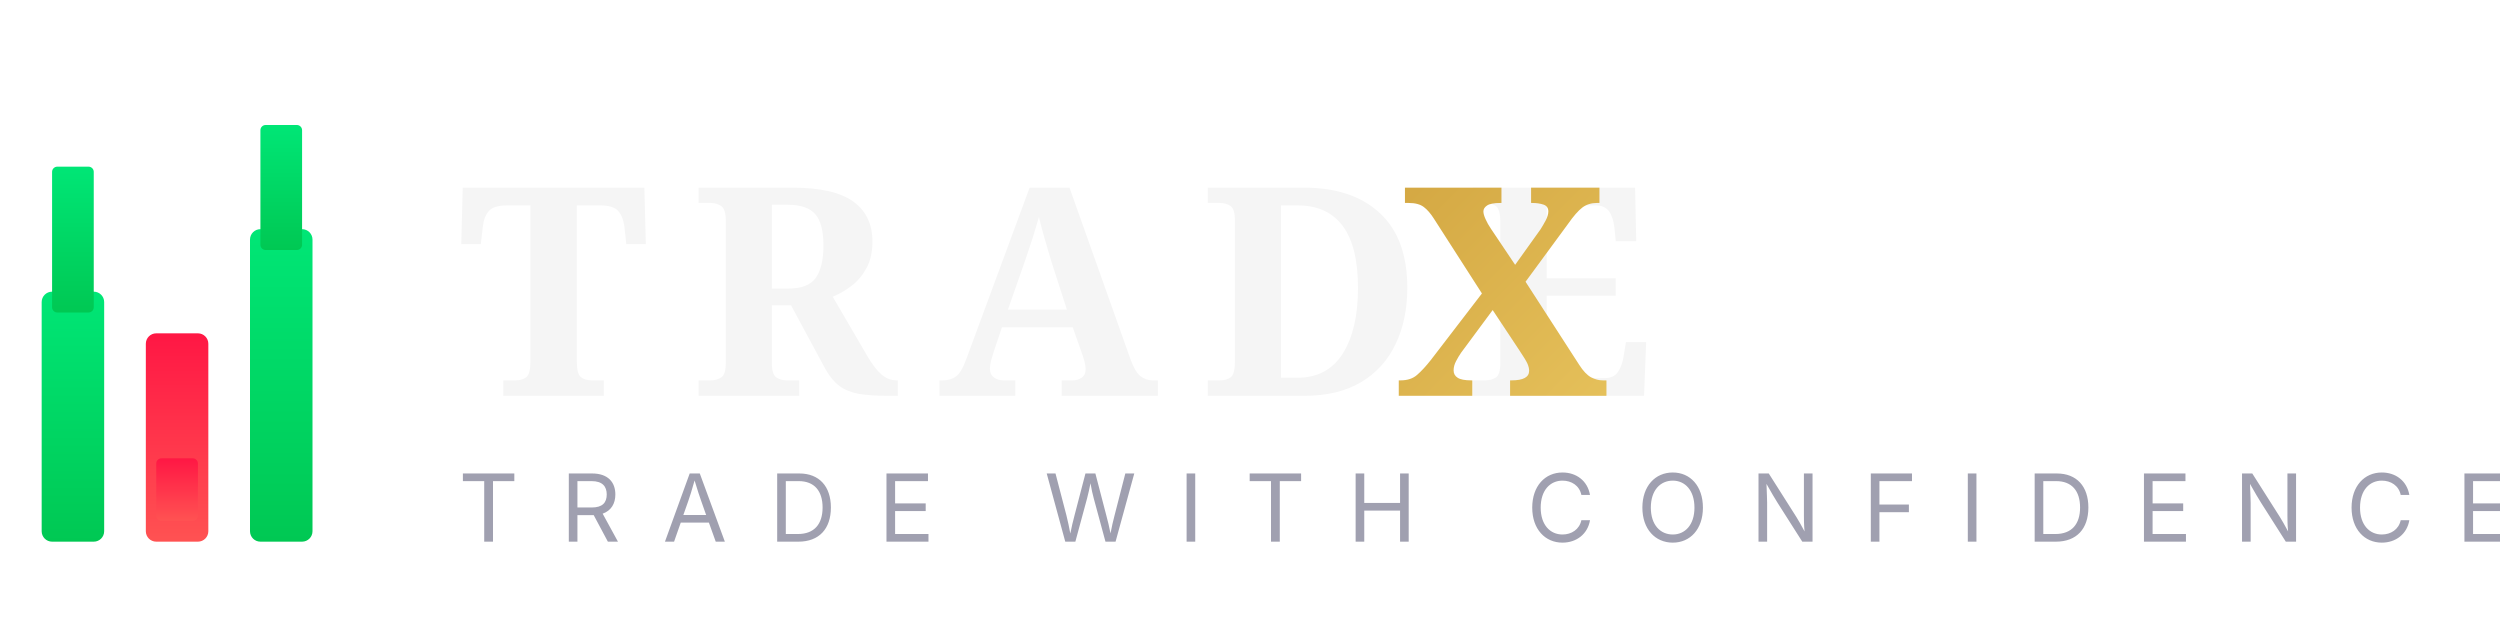
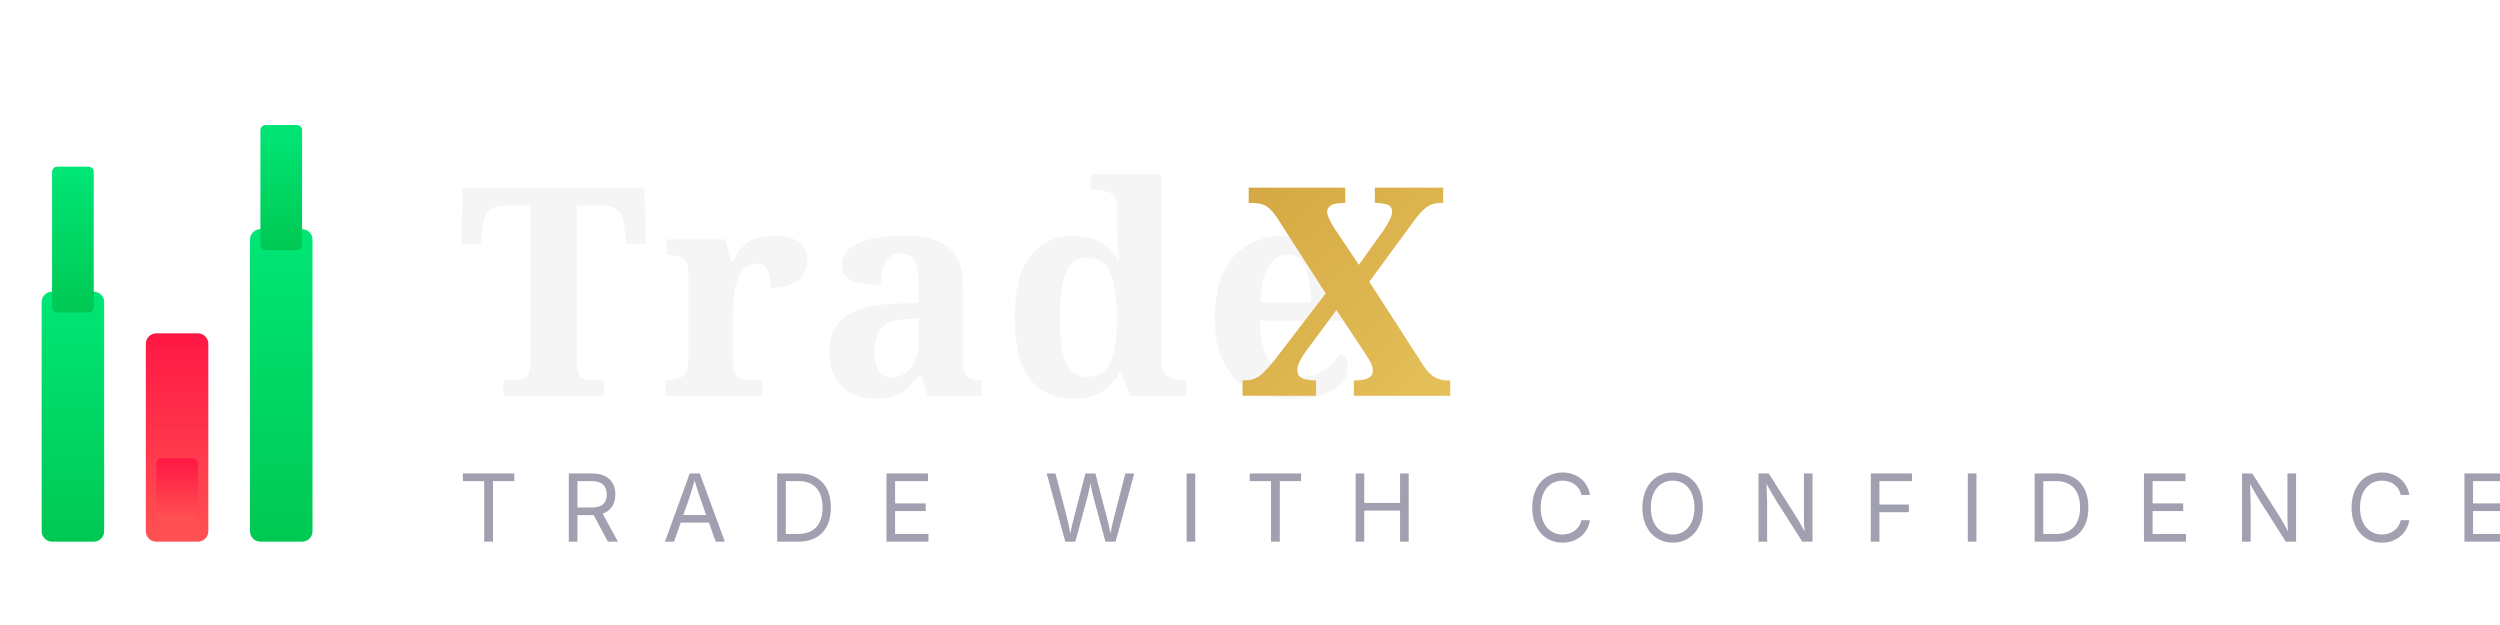
<svg xmlns="http://www.w3.org/2000/svg" viewBox="0 0 240 60" fill="none">
  <defs>
    <linearGradient id="goldGrad" x1="0%" y1="0%" x2="100%" y2="100%">
      <stop offset="0%" stop-color="#D4A843" />
      <stop offset="100%" stop-color="#E5C05A" />
    </linearGradient>
    <linearGradient id="barUp" x1="0" y1="1" x2="0" y2="0">
      <stop offset="0%" stop-color="#00C853" />
      <stop offset="100%" stop-color="#00E676" />
    </linearGradient>
    <linearGradient id="barDown" x1="0" y1="0" x2="0" y2="1">
      <stop offset="0%" stop-color="#FF1744" />
      <stop offset="100%" stop-color="#FF5252" />
    </linearGradient>
  </defs>
  <g transform="translate(4, 12)">
    <rect x="0" y="16" width="6" height="24" rx="1" fill="url(#barUp)" />
    <rect x="1" y="4" width="4" height="14" rx="0.5" fill="url(#barUp)" />
    <rect x="10" y="20" width="6" height="20" rx="1" fill="url(#barDown)" />
    <rect x="11" y="32" width="4" height="6" rx="0.5" fill="url(#barDown)" />
    <rect x="20" y="10" width="6" height="30" rx="1" fill="url(#barUp)" />
    <rect x="21" y="0" width="4" height="12" rx="0.5" fill="url(#barUp)" />
  </g>
-   <text x="44" y="38" font-family="'Playfair Display', Georgia, serif" font-size="28" font-weight="700" fill="#F5F5F5" letter-spacing="4">TRADE</text>
-   <text x="134" y="38" font-family="'Playfair Display', Georgia, serif" font-size="28" font-weight="700" fill="url(#goldGrad)" letter-spacing="2">X</text>
+   <text x="44" y="38" font-family="'Playfair Display', Georgia, serif" font-size="28" font-weight="700" fill="#F5F5F5" letter-spacing="1">Trade</text>
+   <text x="119" y="38" font-family="'Playfair Display', Georgia, serif" font-size="28" font-weight="700" fill="url(#goldGrad)" letter-spacing="1">X</text>
  <text x="44" y="52" font-family="Inter, sans-serif" font-size="9" fill="#A0A0B0" letter-spacing="4">TRADE WITH CONFIDENCE</text>
</svg>
